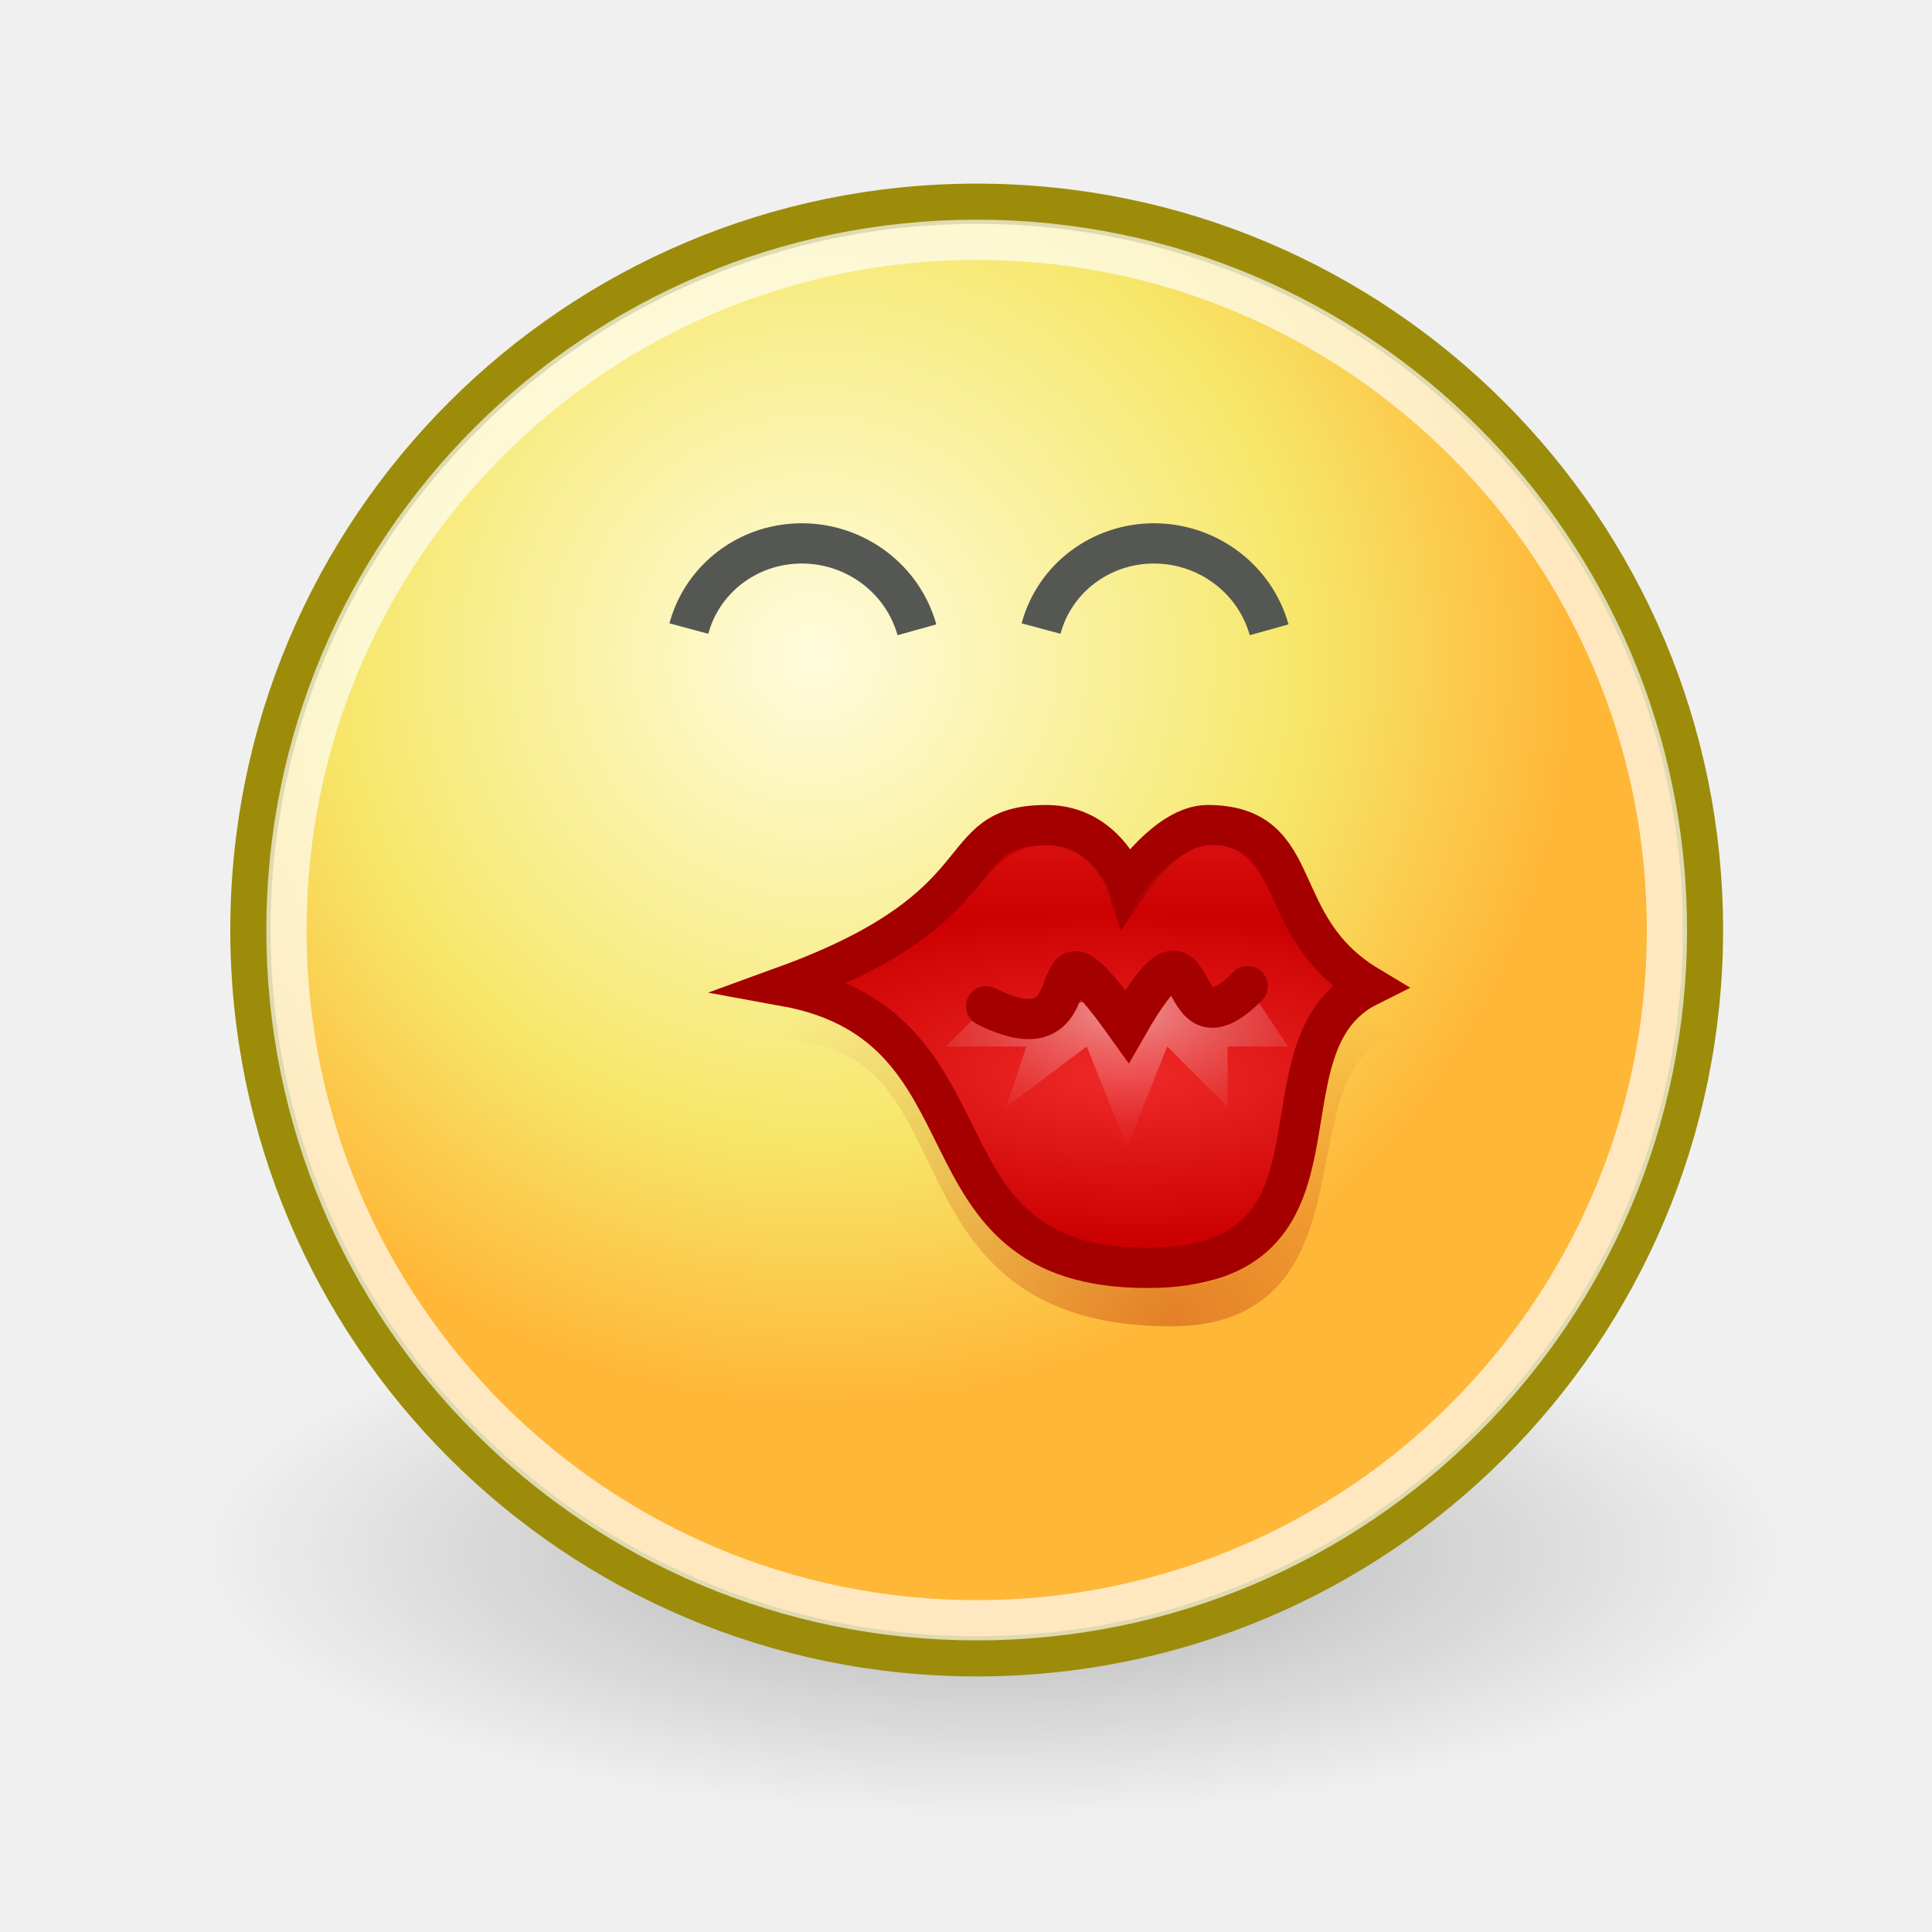
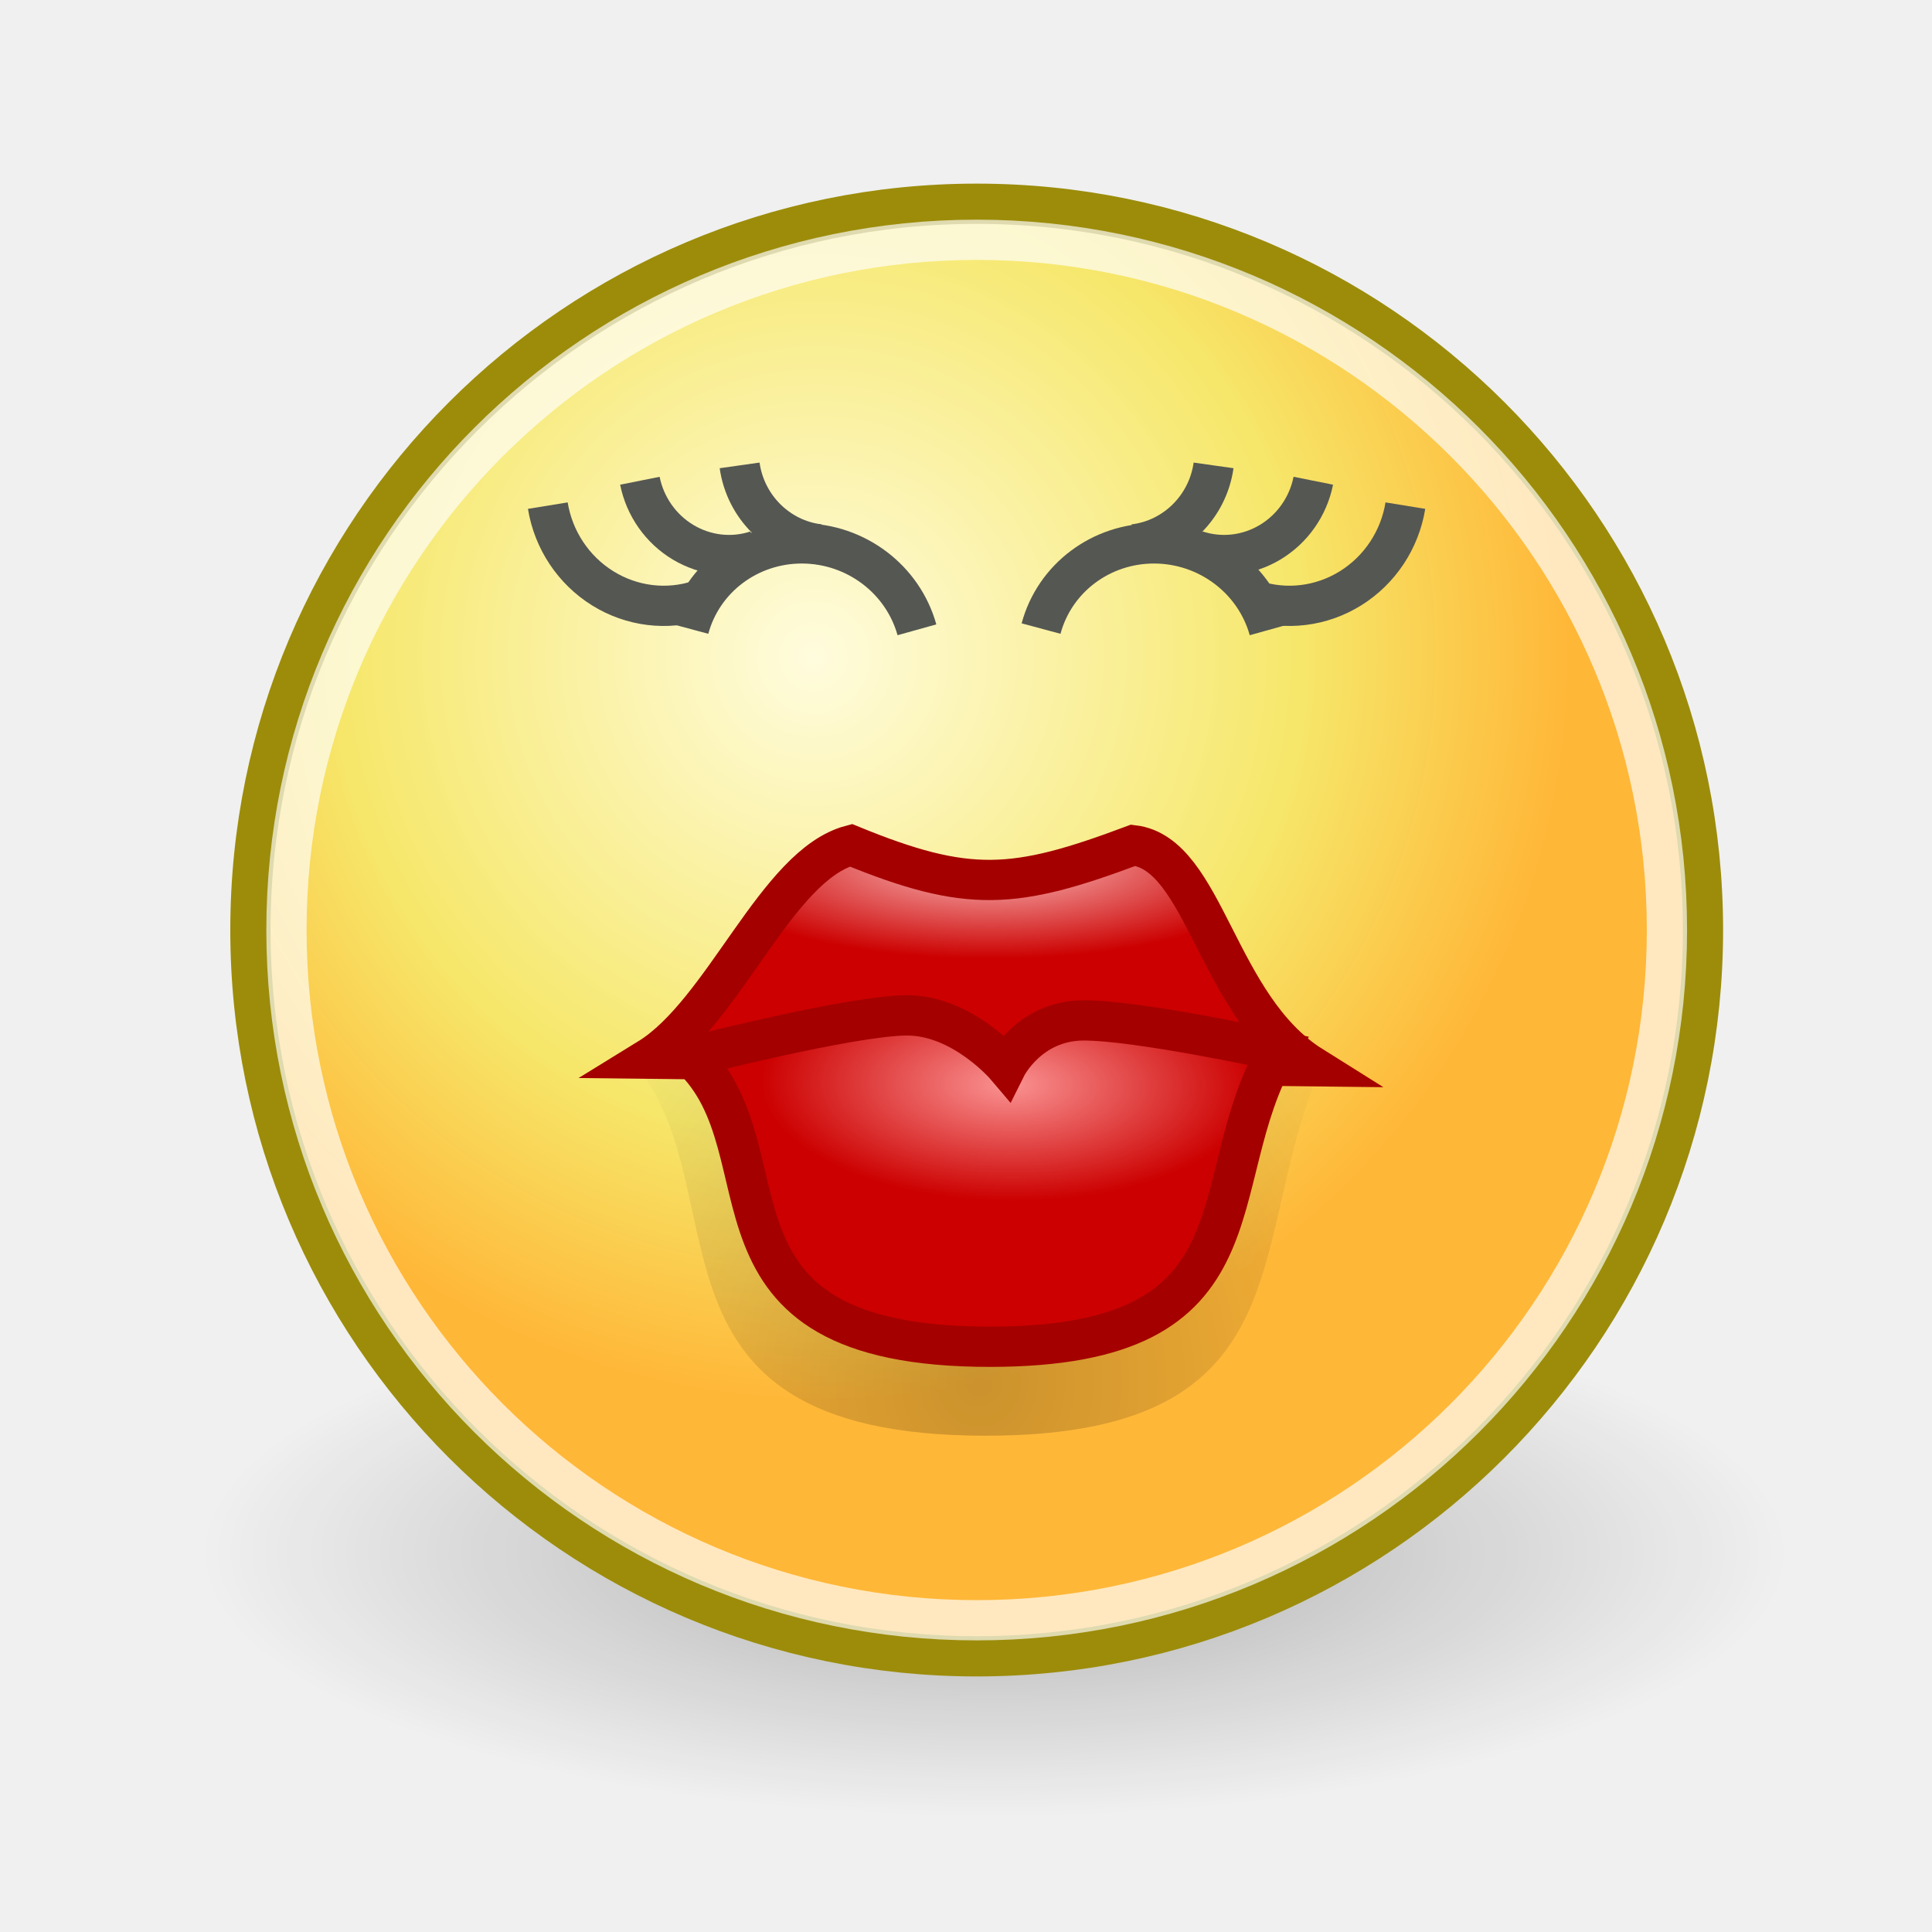
<svg xmlns="http://www.w3.org/2000/svg" xmlns:xlink="http://www.w3.org/1999/xlink" width="48px" height="48px" id="svg4376">
  <defs id="defs3">
-     <linearGradient id="linearGradient2244">
-       <stop style="stop-color:#a40000;stop-opacity:1;" offset="0" id="stop2246" />
-       <stop style="stop-color:#a40000;stop-opacity:0;" offset="1" id="stop2248" />
+     <linearGradient id="linearGradient3287">
+       <stop id="stop3289" offset="0" style="stop-color:#fa9292;stop-opacity:1" />
+       <stop id="stop3291" offset="1" style="stop-color:#cc0000" />
+     </linearGradient>
+     <linearGradient id="linearGradient3076">
+       <stop style="stop-color:#000000;stop-opacity:1;" offset="0" id="stop3078" />
+       <stop style="stop-color:#000000;stop-opacity:0;" offset="1" id="stop3080" />
    </linearGradient>
    <linearGradient id="linearGradient2349">
      <stop style="stop-color:#ef2929" offset="0" id="stop2351" />
      <stop style="stop-color:#ef2929;stop-opacity:0;" offset="1" id="stop2353" />
    </linearGradient>
    <linearGradient id="linearGradient2319">
      <stop style="stop-color:#ffffff;stop-opacity:1" offset="0" id="stop2321" />
      <stop style="stop-color:#cc0000;stop-opacity:0;" offset="1" id="stop2323" />
    </linearGradient>
    <linearGradient id="linearGradient3110">
-       <stop style="stop-color:#ef2929" offset="0" id="stop3112" />
+       <stop style="stop-color:#fcc2c2;stop-opacity:1" offset="0" id="stop3112" />
      <stop style="stop-color:#cc0000" offset="1" id="stop3114" />
    </linearGradient>
    <linearGradient id="linearGradient3290">
      <stop style="stop-color:#fffcde;stop-opacity:1;" offset="0" id="stop3292" />
      <stop id="stop3294" offset="0.645" style="stop-color:#f6e76a;stop-opacity:1;" />
      <stop style="stop-color:#ffb738;stop-opacity:1;" offset="1" id="stop3296" />
    </linearGradient>
    <linearGradient id="linearGradient4565">
      <stop style="stop-color:#000000;stop-opacity:1;" offset="0" id="stop4567" />
      <stop style="stop-color:#000000;stop-opacity:0;" offset="1" id="stop4569" />
    </linearGradient>
    <radialGradient xlink:href="#linearGradient4565" id="radialGradient1360" gradientUnits="userSpaceOnUse" gradientTransform="matrix(1,0,0,0.333333,0,25.71429)" cx="24.714" cy="38.571" fx="24.714" fy="38.571" r="19.714" />
    <radialGradient xlink:href="#linearGradient3290" id="radialGradient1362" gradientUnits="userSpaceOnUse" cx="29.288" cy="15.721" fx="29.158" fy="15.756" r="8.902" />
-     <radialGradient xlink:href="#linearGradient3110" id="radialGradient2303" gradientUnits="userSpaceOnUse" gradientTransform="matrix(8.340075e-3,-0.528044,1.366717,2.159519e-2,-11.35903,39.78071)" cx="25.91" cy="28.554" fx="25.91" fy="28.554" r="7.75" />
-     <radialGradient xlink:href="#linearGradient2319" id="radialGradient2325" cx="27.956" cy="24.941" fx="27.956" fy="24.941" r="4.25" gradientTransform="matrix(2.074081,-8.241441e-3,4.327712e-3,1.073309,-30.15364,-1.507341)" gradientUnits="userSpaceOnUse" />
-     <linearGradient xlink:href="#linearGradient2349" id="linearGradient2355" x1="26.219" y1="20.679" x2="26.219" y2="23.812" gradientUnits="userSpaceOnUse" gradientTransform="translate(0,-1)" />
-     <radialGradient xlink:href="#linearGradient2244" id="radialGradient2250" cx="28.565" cy="33.759" fx="28.565" fy="33.759" r="7.25" gradientTransform="matrix(0.752067,-0.992397,1.327514,1.006077,-37.19115,27.12003)" gradientUnits="userSpaceOnUse" />
+     <radialGradient xlink:href="#linearGradient3287" id="radialGradient2303" gradientUnits="userSpaceOnUse" gradientTransform="matrix(5.377271e-3,-0.373242,0.791975,1.141123e-2,1.832141,36.92856)" cx="27.643" cy="29.134" fx="27.643" fy="29.134" r="7.75" />
+     <radialGradient xlink:href="#linearGradient3110" id="radialGradient3056" gradientUnits="userSpaceOnUse" gradientTransform="matrix(-5.343385e-7,-0.317037,0.972031,-4.735123e-7,0.99978,36.47238)" cx="47.651" cy="24.284" fx="47.651" fy="24.284" r="7.75" />
+     <radialGradient xlink:href="#linearGradient3076" id="radialGradient3082" cx="24.319" cy="36.862" fx="24.319" fy="36.862" r="8.75" gradientTransform="matrix(1.353561,5.943389e-8,-6.380732e-8,1.453164,-8.598368,-19.22848)" gradientUnits="userSpaceOnUse" />
  </defs>
  <g id="layer1">
    <path style="opacity:0.271;color:#000000;fill:url(#radialGradient1360);fill-opacity:1;fill-rule:evenodd;stroke:none;stroke-width:0.405;stroke-linecap:round;stroke-linejoin:round;marker:none;marker-start:none;marker-mid:none;marker-end:none;stroke-miterlimit:4;stroke-dasharray:none;stroke-dashoffset:0;stroke-opacity:1;visibility:visible;display:inline;overflow:visible" id="path4563" d="M 44.429 38.571 A 19.714 6.571 0 1 1  5,38.571 A 19.714 6.571 0 1 1  44.429 38.571 z" />
    <path style="opacity:1;color:#000000;fill:url(#radialGradient1362);fill-opacity:1;fill-rule:evenodd;stroke:#9c8c0a;stroke-width:0.48;stroke-linecap:round;stroke-linejoin:round;marker:none;marker-start:none;marker-mid:none;marker-end:none;stroke-miterlimit:4;stroke-dasharray:none;stroke-dashoffset:0;stroke-opacity:1;visibility:visible;display:inline;overflow:visible" id="path4320" d="M 39.775 19.009 A 8.662 8.662 0 1 1  22.451,19.009 A 8.662 8.662 0 1 1  39.775 19.009 z" transform="matrix(2.083142,0,0,2.083142,-40.54715,-16.49224)" />
    <path d="M 39.775 19.009 A 8.662 8.662 0 1 1  22.451,19.009 A 8.662 8.662 0 1 1  39.775 19.009 z" id="path4322" style="opacity:0.677;color:#000000;fill:none;fill-opacity:1;fill-rule:evenodd;stroke:#ffffff;stroke-width:0.505;stroke-linecap:round;stroke-linejoin:round;marker:none;marker-start:none;marker-mid:none;marker-end:none;stroke-miterlimit:4;stroke-dasharray:none;stroke-dashoffset:0;stroke-opacity:1;visibility:visible;display:inline;overflow:visible" transform="matrix(1.979782,0,0,1.979782,-37.33128,-14.52746)" />
-     <path style="opacity:0.298;fill:none;fill-opacity:1.0;fill-rule:evenodd;stroke:url(#radialGradient2250);stroke-width:1;stroke-linecap:butt;stroke-linejoin:miter;stroke-miterlimit:4;stroke-dasharray:none;stroke-opacity:1" d="M 20.5,25.5 C 26,23.5 23.5,21.5 26,21.5 C 27.5,21.5 28,23 28,23 C 28,23 29,21.5 30,21.5 C 32.5,21.5 31.5,24 34,25.5 C 31.5,27 33.594,32.453 29.094,32.453 C 22.594,32.453 24.5,26.5 20.5,25.5 z " id="path2357" />
    <path style="fill:none;fill-opacity:1;stroke:#555753;stroke-width:1;stroke-linecap:butt;stroke-miterlimit:4;stroke-dasharray:none;stroke-dashoffset:0;stroke-opacity:1" id="path1364" d="M -0.875,1.875 A 2.938,2.875 0 0 1 -6.356,3.312" transform="matrix(-0.965926,-0.258819,0.258819,-0.965926,24.53442,17.20131)" />
    <path transform="matrix(-0.965926,-0.258819,0.258819,-0.965926,15.78442,17.20131)" d="M -0.875,1.875 A 2.938,2.875 0 0 1 -6.356,3.312" id="path2094" style="fill:none;fill-opacity:1;stroke:#555753;stroke-width:1;stroke-linecap:butt;stroke-miterlimit:4;stroke-dasharray:none;stroke-dashoffset:0;stroke-opacity:1" />
-     <path style="fill:url(#radialGradient2303);fill-opacity:1;fill-rule:evenodd;stroke:#a40000;stroke-width:1;stroke-linecap:butt;stroke-linejoin:miter;stroke-miterlimit:4;stroke-dasharray:none;stroke-opacity:1" d="M 19.5,24.5 C 25,22.5 23.5,20.5 26,20.5 C 27.5,20.5 28,22 28,22 C 28,22 29,20.5 30,20.5 C 32.5,20.5 31.5,23 34,24.5 C 31,26 34,31.5 28.5,31.5 C 22.5,31.5 25,25.5 19.5,24.5 z " id="path1360" />
-     <path style="opacity:0.533;fill:url(#radialGradient2325);fill-opacity:1;fill-rule:evenodd;stroke:none;stroke-width:0.25pt;stroke-linecap:butt;stroke-linejoin:miter;stroke-opacity:1" d="M 24.5,25 L 23.5,26 L 25.5,26 L 25,27.5 L 27,26 L 28,28.5 L 29,26 L 30.5,27.5 L 30.5,26 L 32,26 L 31,24.5 C 31,24.5 27,25 24.5,25 z " id="path2309" />
-     <path style="fill:#cc0000;fill-opacity:1;fill-rule:evenodd;stroke:#a40000;stroke-width:1;stroke-linecap:round;stroke-linejoin:miter;stroke-miterlimit:4;stroke-dasharray:none;stroke-opacity:1" d="M 31,24.5 C 29,26.5 30,22 28,25.5 C 25.5,22 27.5,26.5 24.5,25" id="path2235" />
-     <path style="opacity:0.596;fill:url(#linearGradient2355);fill-opacity:1;fill-rule:evenodd;stroke:none;stroke-width:1;stroke-linecap:butt;stroke-linejoin:miter;stroke-miterlimit:4;stroke-dasharray:none;stroke-opacity:1" d="M 21.969,24 C 29.224,22.904 24.964,27.419 33,24.5 C 31.5,23 31.562,20.844 30,21 C 29.108,21.089 27.906,22.594 27.906,23.094 C 27.817,22.863 27.5,21 26,21 C 24.5,21 24.469,22.5 21.969,24 z " id="path2343" />
+     <path id="path3066" d="M 15.57,26.222 C 15.57,26.222 20.308,24.893 21.988,24.874 C 23.668,24.854 22.29,26.144 24.508,26.119 C 26.664,26.094 25.654,25.057 27.255,25.038 C 28.857,25.02 33.069,26.02 33.069,26.02 C 30.78,30.353 32.884,35.67 24.489,35.67 C 15.331,35.67 18.591,29.307 15.57,26.222 z " style="fill:url(#radialGradient3082);fill-opacity:1.0;fill-rule:evenodd;stroke:none;stroke-width:1;stroke-linecap:butt;stroke-linejoin:miter;stroke-miterlimit:4;stroke-dasharray:none;stroke-opacity:1;opacity:0.206" />
+     <path style="opacity:1;color:#000000;fill:url(#radialGradient3056);fill-opacity:1;fill-rule:evenodd;stroke:#a40000;stroke-width:1;stroke-linecap:butt;stroke-linejoin:miter;marker:none;marker-start:none;marker-mid:none;marker-end:none;stroke-miterlimit:4;stroke-dasharray:none;stroke-dashoffset:0;stroke-opacity:1;visibility:visible;display:inline;overflow:visible" d="M 16.11,26.303 C 16.11,26.303 32.598,26.491 32.598,26.491 C 30.217,25 29.946,21.213 28.155,21 C 25.206,22.105 24.054,22.194 21.141,21 C 19.287,21.489 17.994,25.144 16.11,26.303 z " id="path3047" />
+     <path style="fill:url(#radialGradient2303);fill-opacity:1;fill-rule:evenodd;stroke:#a40000;stroke-width:1;stroke-linecap:butt;stroke-linejoin:miter;stroke-miterlimit:4;stroke-dasharray:none;stroke-opacity:1" d="M 17.161,26.255 C 17.161,26.255 21.109,25.242 22.509,25.227 C 23.909,25.212 25,26.5 25,26.5 C 25,26.5 25.564,25.367 26.898,25.352 C 28.233,25.338 31.743,26.101 31.743,26.101 C 29.835,29.406 31.589,33.46 24.593,33.46 C 16.962,33.46 19.678,28.608 17.161,26.255 z " id="path1360" />
+     <path transform="matrix(-0.314376,0.949299,0.949299,0.314376,29.0954,15.15051)" d="M -0.875,1.875 A 2.938,2.875 0 0 1 -4.287,4.712" id="path3092" style="fill:none;fill-opacity:1;stroke:#555753;stroke-width:1;stroke-linecap:butt;stroke-miterlimit:4;stroke-dasharray:none;stroke-dashoffset:0;stroke-opacity:1" />
+     <path style="fill:none;fill-opacity:1;stroke:#555753;stroke-width:1.291;stroke-linecap:butt;stroke-miterlimit:4;stroke-dasharray:none;stroke-dashoffset:0;stroke-opacity:1" id="path3094" d="M -0.875,1.875 A 2.938,2.875 0 0 1 -4.179,4.728" transform="matrix(-0.243592,0.735557,0.735557,0.243592,28.13302,13.86608)" />
+     <path transform="matrix(-0.243592,0.735557,0.735557,0.243592,25.63302,13.61608)" d="M -1.143,3.074 A 2.938,2.875 0 0 1 -4.349,4.702" id="path3096" style="fill:none;fill-opacity:1;stroke:#555753;stroke-width:1.291;stroke-linecap:butt;stroke-miterlimit:4;stroke-dasharray:none;stroke-dashoffset:0;stroke-opacity:1" />
+     <path style="fill:none;fill-opacity:1;stroke:#555753;stroke-width:1;stroke-linecap:butt;stroke-miterlimit:4;stroke-dasharray:none;stroke-dashoffset:0;stroke-opacity:1" id="path3098" d="M -0.875,1.875 A 2.938,2.875 0 0 1 -4.287,4.712" transform="matrix(0.314376,0.949299,-0.949299,0.314376,19.43113,15.15051)" />
+     <path transform="matrix(0.243592,0.735557,-0.735557,0.243592,20.39351,13.86608)" d="M -0.875,1.875 A 2.938,2.875 0 0 1 -4.179,4.728" id="path3100" style="fill:none;fill-opacity:1;stroke:#555753;stroke-width:1.291;stroke-linecap:butt;stroke-miterlimit:4;stroke-dasharray:none;stroke-dashoffset:0;stroke-opacity:1" />
+     <path style="fill:none;fill-opacity:1;stroke:#555753;stroke-width:1.291;stroke-linecap:butt;stroke-miterlimit:4;stroke-dasharray:none;stroke-dashoffset:0;stroke-opacity:1" id="path3102" d="M -1.143,3.074 A 2.938,2.875 0 0 1 -4.349,4.702" transform="matrix(0.243592,0.735557,-0.735557,0.243592,22.89351,13.61608)" />
  </g>
</svg>
